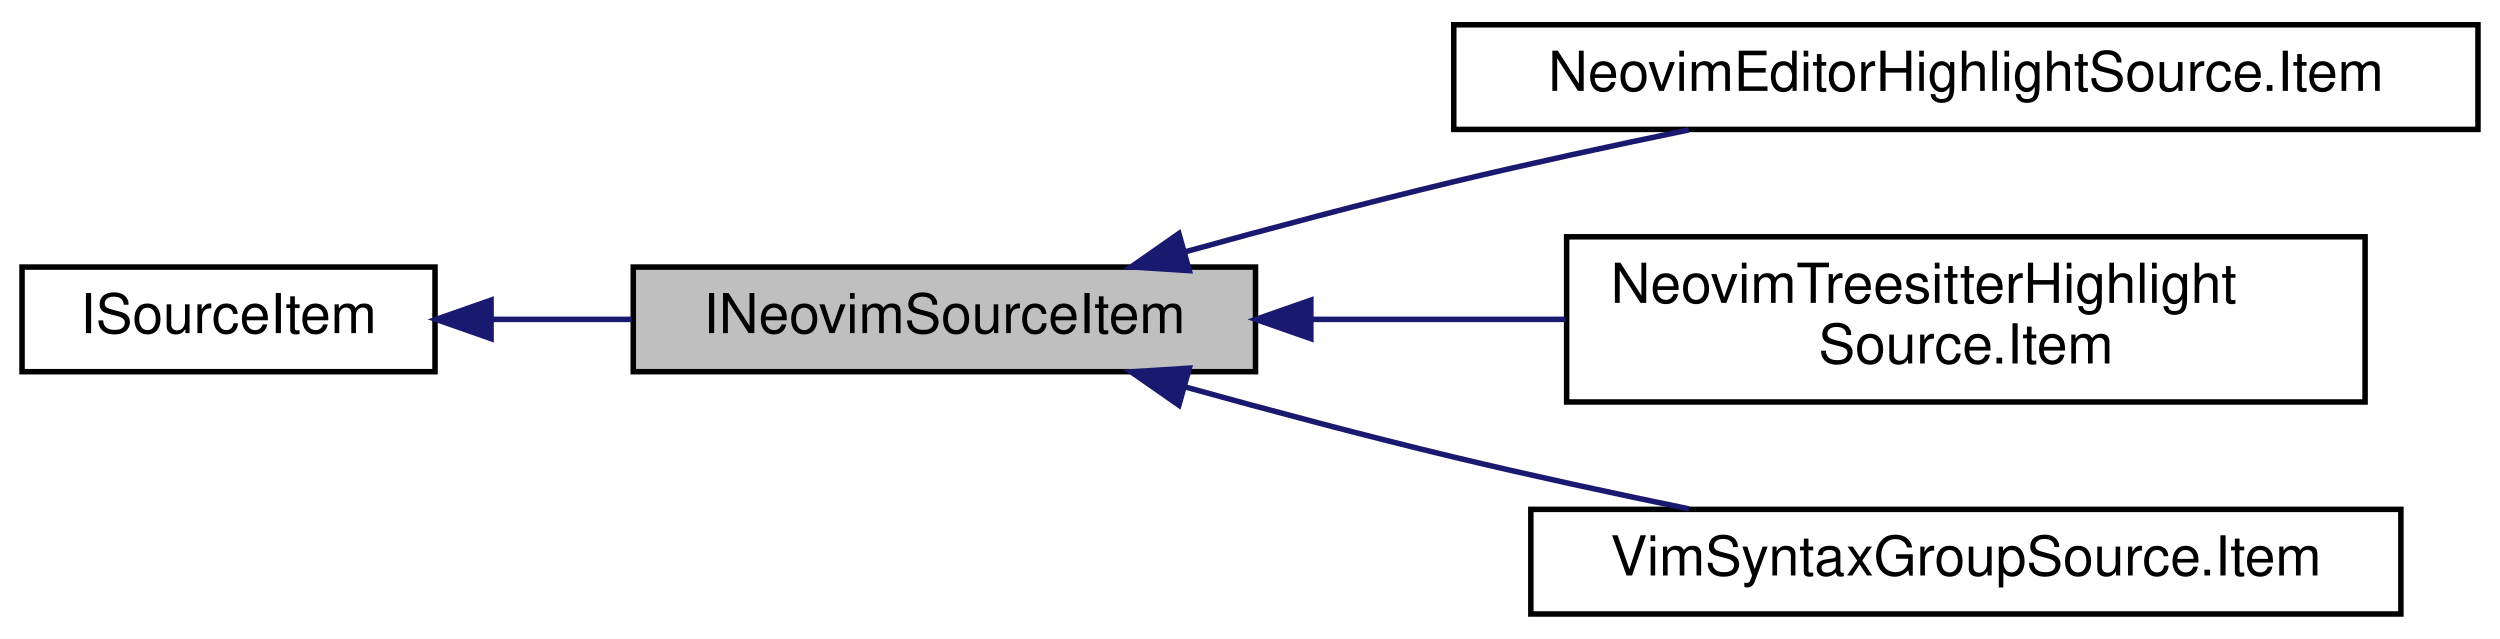
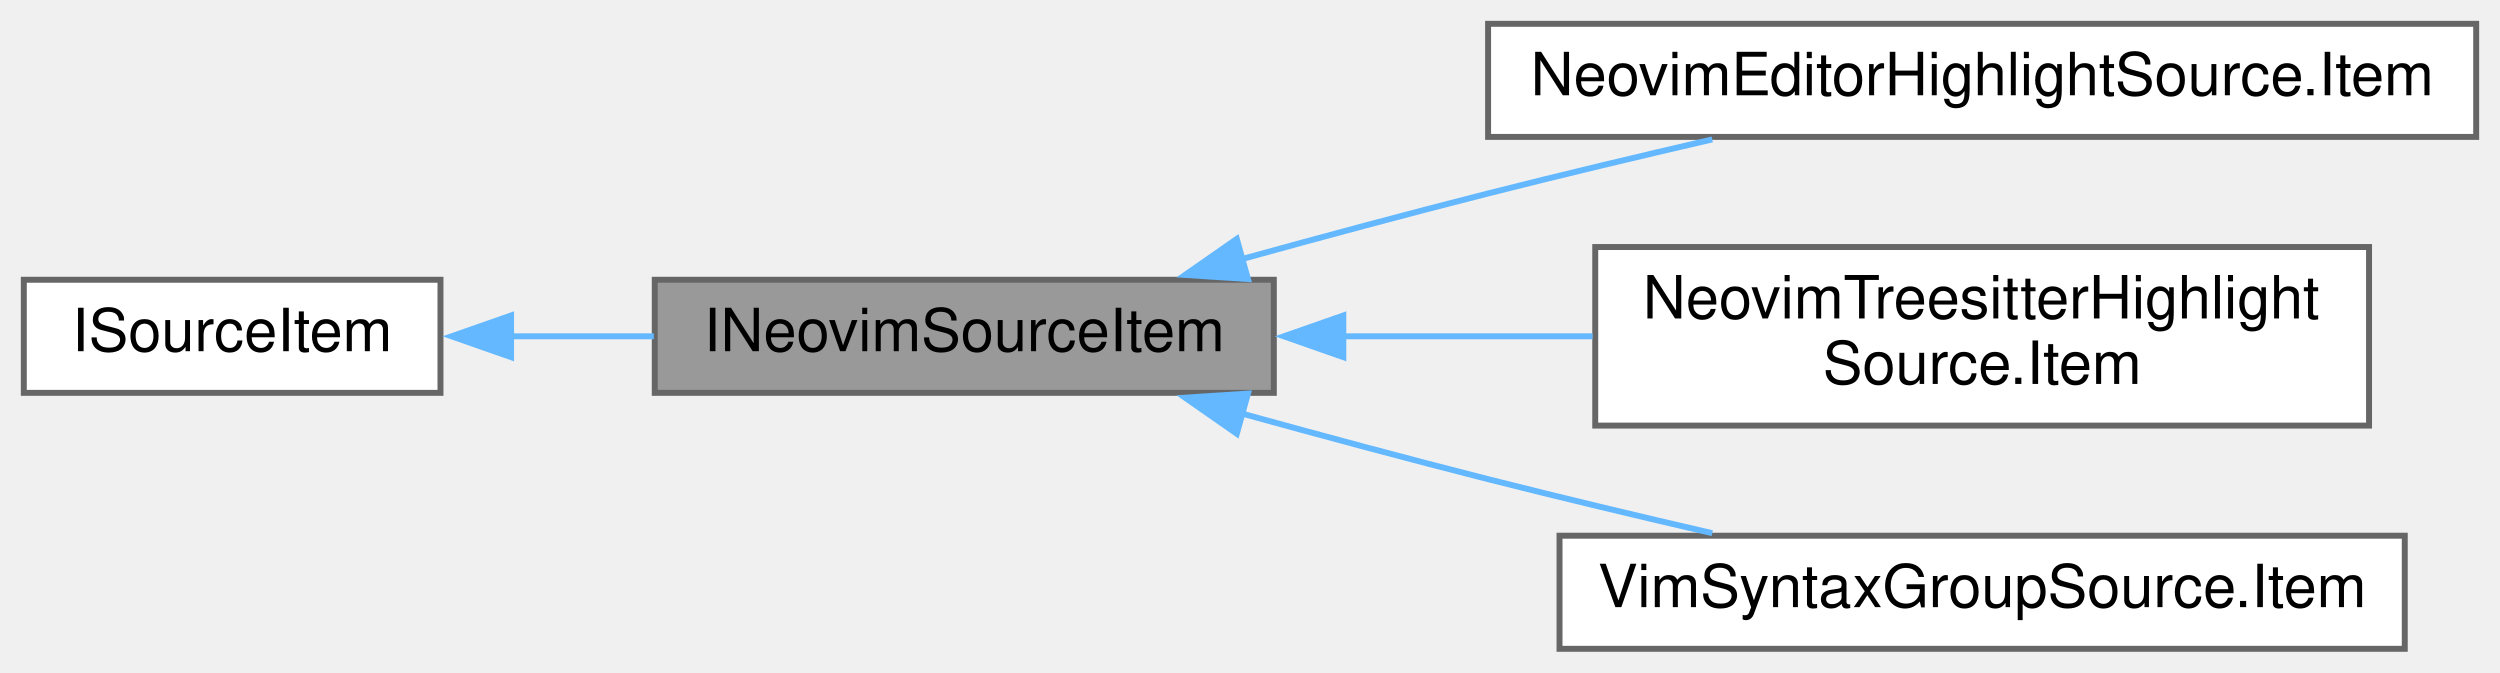
- <svg xmlns="http://www.w3.org/2000/svg" xmlns:xlink="http://www.w3.org/1999/xlink" width="454pt" height="116pt" viewBox="0.00 0.00 454.00 116.00">
-   <g id="graph0" class="graph" transform="scale(1 1) rotate(0) translate(4 112)">
-     <polygon fill="white" stroke="transparent" points="-4,4 -4,-112 450,-112 450,4 -4,4" />
+ <svg xmlns="http://www.w3.org/2000/svg" xmlns:xlink="http://www.w3.org/1999/xlink" width="420pt" height="113pt" viewBox="0.00 0.00 420.00 113.00">
+   <g id="graph0" class="graph" transform="scale(1 1) rotate(0) translate(4 109)">
    <g id="node1" class="node">
      <g id="a_node1">
        <a xlink:title=" ">
-           <polygon fill="#bfbfbf" stroke="black" points="111,-44.5 111,-63.5 224,-63.5 224,-44.5 111,-44.5" />
-           <text text-anchor="middle" x="167.5" y="-51.5" font-family="Helvetica,sans-Serif" font-size="10.00">INeovimSourceItem</text>
+           <polygon fill="#999999" stroke="#666666" points="210,-62 106,-62 106,-43 210,-43 210,-62" />
+           <text text-anchor="middle" x="158" y="-50" font-family="Helvetica,sans-Serif" font-size="10.00">INeovimSourceItem</text>
        </a>
      </g>
    </g>
    <g id="node3" class="node">
      <g id="a_node3">
        <a xlink:href="classNeovimEditorHighlightSource_1_1Item.html" target="_top" xlink:title=" ">
-           <polygon fill="white" stroke="black" points="260,-88.5 260,-107.5 446,-107.5 446,-88.5 260,-88.5" />
-           <text text-anchor="middle" x="353" y="-95.5" font-family="Helvetica,sans-Serif" font-size="10.00">NeovimEditorHighlightSource.Item</text>
+           <polygon fill="white" stroke="#666666" points="412,-105 246,-105 246,-86 412,-86 412,-105" />
+           <text text-anchor="middle" x="329" y="-93" font-family="Helvetica,sans-Serif" font-size="10.00">NeovimEditorHighlightSource.Item</text>
        </a>
      </g>
    </g>
    <g id="edge2" class="edge">
-       <path fill="none" stroke="midnightblue" d="M211.15,-66.25C226.49,-70.5 243.97,-75.16 260,-79 273.8,-82.31 288.84,-85.56 302.69,-88.41" />
-       <polygon fill="midnightblue" stroke="midnightblue" points="211.98,-62.85 201.41,-63.53 210.09,-69.59 211.98,-62.85" />
+       <path fill="none" stroke="#63b8ff" d="M204.48,-65.43C217.83,-69.12 232.47,-73.07 246,-76.5 258.18,-79.59 271.43,-82.75 283.66,-85.58" />
+       <polygon fill="#63b8ff" stroke="#63b8ff" points="205.66,-62.12 195.09,-62.81 203.78,-68.87 205.66,-62.12" />
    </g>
    <g id="node4" class="node">
      <g id="a_node4">
        <a xlink:href="classNeovimTreesitterHighlightSource_1_1Item.html" target="_top" xlink:title=" ">
-           <polygon fill="white" stroke="black" points="280.5,-39 280.5,-69 425.5,-69 425.5,-39 280.5,-39" />
-           <text text-anchor="start" x="288.5" y="-57" font-family="Helvetica,sans-Serif" font-size="10.00">NeovimTreesitterHighlight</text>
-           <text text-anchor="middle" x="353" y="-46" font-family="Helvetica,sans-Serif" font-size="10.00">Source.Item</text>
+           <polygon fill="white" stroke="#666666" points="394,-67.5 264,-67.5 264,-37.5 394,-37.5 394,-67.5" />
+           <text text-anchor="start" x="272" y="-55.5" font-family="Helvetica,sans-Serif" font-size="10.00">NeovimTreesitterHighlight</text>
+           <text text-anchor="middle" x="329" y="-44.5" font-family="Helvetica,sans-Serif" font-size="10.00">Source.Item</text>
        </a>
      </g>
    </g>
    <g id="edge3" class="edge">
-       <path fill="none" stroke="midnightblue" d="M234.23,-54C249.18,-54 265.15,-54 280.34,-54" />
-       <polygon fill="midnightblue" stroke="midnightblue" points="234.05,-50.5 224.05,-54 234.05,-57.5 234.05,-50.5" />
+       <path fill="none" stroke="#63b8ff" d="M221.46,-52.5C235.18,-52.5 249.74,-52.5 263.54,-52.5" />
+       <polygon fill="#63b8ff" stroke="#63b8ff" points="221.68,-49 211.68,-52.5 221.68,-56 221.68,-49" />
    </g>
    <g id="node5" class="node">
      <g id="a_node5">
        <a xlink:href="classVimSyntaxGroupSource_1_1Item.html" target="_top" xlink:title=" ">
-           <polygon fill="white" stroke="black" points="274,-0.5 274,-19.5 432,-19.5 432,-0.5 274,-0.5" />
-           <text text-anchor="middle" x="353" y="-7.5" font-family="Helvetica,sans-Serif" font-size="10.00">VimSyntaxGroupSource.Item</text>
+           <polygon fill="white" stroke="#666666" points="400,-19 258,-19 258,0 400,0 400,-19" />
+           <text text-anchor="middle" x="329" y="-7" font-family="Helvetica,sans-Serif" font-size="10.00">VimSyntaxGroupSource.Item</text>
        </a>
      </g>
    </g>
    <g id="edge4" class="edge">
-       <path fill="none" stroke="midnightblue" d="M211.15,-41.75C226.49,-37.5 243.97,-32.84 260,-29 273.8,-25.69 288.84,-22.44 302.69,-19.59" />
-       <polygon fill="midnightblue" stroke="midnightblue" points="210.09,-38.41 201.41,-44.47 211.98,-45.15 210.09,-38.41" />
+       <path fill="none" stroke="#63b8ff" d="M204.48,-39.57C217.83,-35.88 232.47,-31.93 246,-28.5 258.18,-25.41 271.43,-22.25 283.66,-19.42" />
+       <polygon fill="#63b8ff" stroke="#63b8ff" points="203.78,-36.13 195.09,-42.19 205.66,-42.88 203.78,-36.13" />
    </g>
    <g id="node2" class="node">
      <g id="a_node2">
        <a xlink:href="interfaceISourceItem.html" target="_top" xlink:title=" ">
-           <polygon fill="white" stroke="black" points="0,-44.5 0,-63.5 75,-63.5 75,-44.5 0,-44.5" />
-           <text text-anchor="middle" x="37.5" y="-51.5" font-family="Helvetica,sans-Serif" font-size="10.00">ISourceItem</text>
+           <polygon fill="white" stroke="#666666" points="70,-62 0,-62 0,-43 70,-43 70,-62" />
+           <text text-anchor="middle" x="35" y="-50" font-family="Helvetica,sans-Serif" font-size="10.00">ISourceItem</text>
        </a>
      </g>
    </g>
    <g id="edge1" class="edge">
-       <path fill="none" stroke="midnightblue" d="M85.36,-54C93.6,-54 102.26,-54 110.72,-54" />
-       <polygon fill="midnightblue" stroke="midnightblue" points="85.18,-50.5 75.18,-54 85.18,-57.5 85.18,-50.5" />
+       <path fill="none" stroke="#63b8ff" d="M81.61,-52.5C89.52,-52.5 97.8,-52.5 105.84,-52.5" />
+       <polygon fill="#63b8ff" stroke="#63b8ff" points="81.86,-49 71.86,-52.5 81.86,-56 81.86,-49" />
    </g>
  </g>
</svg>
